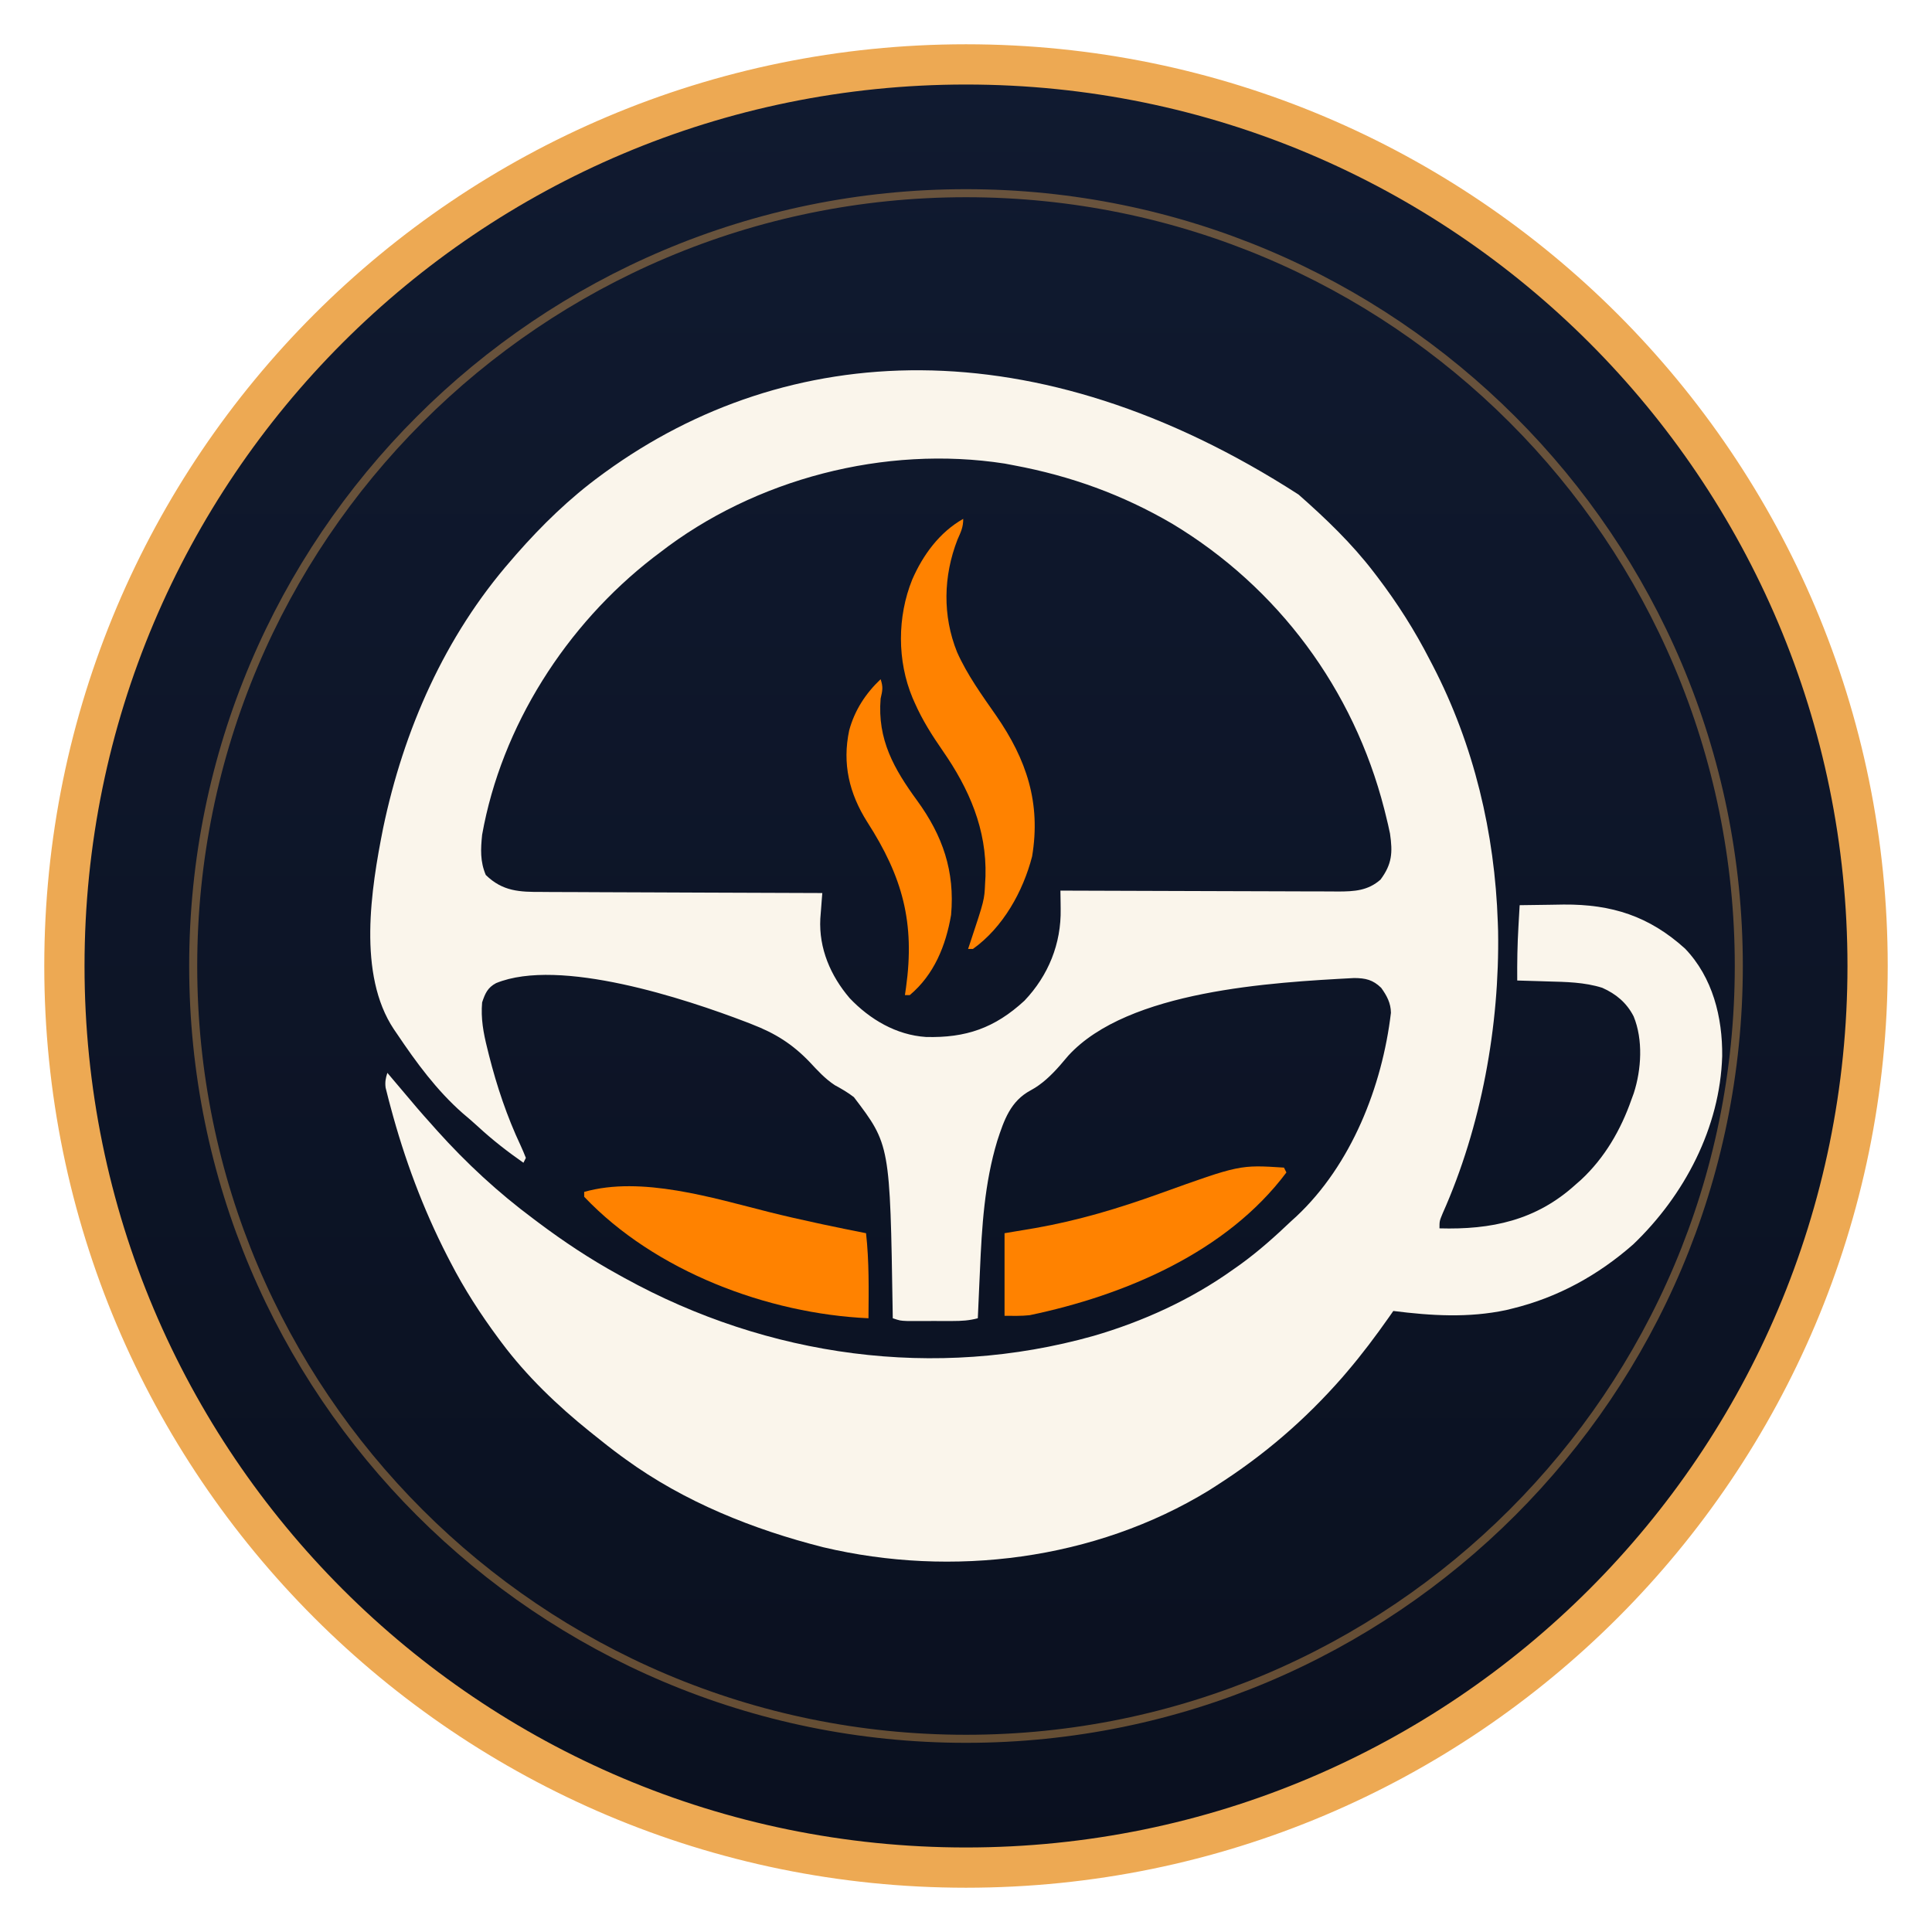
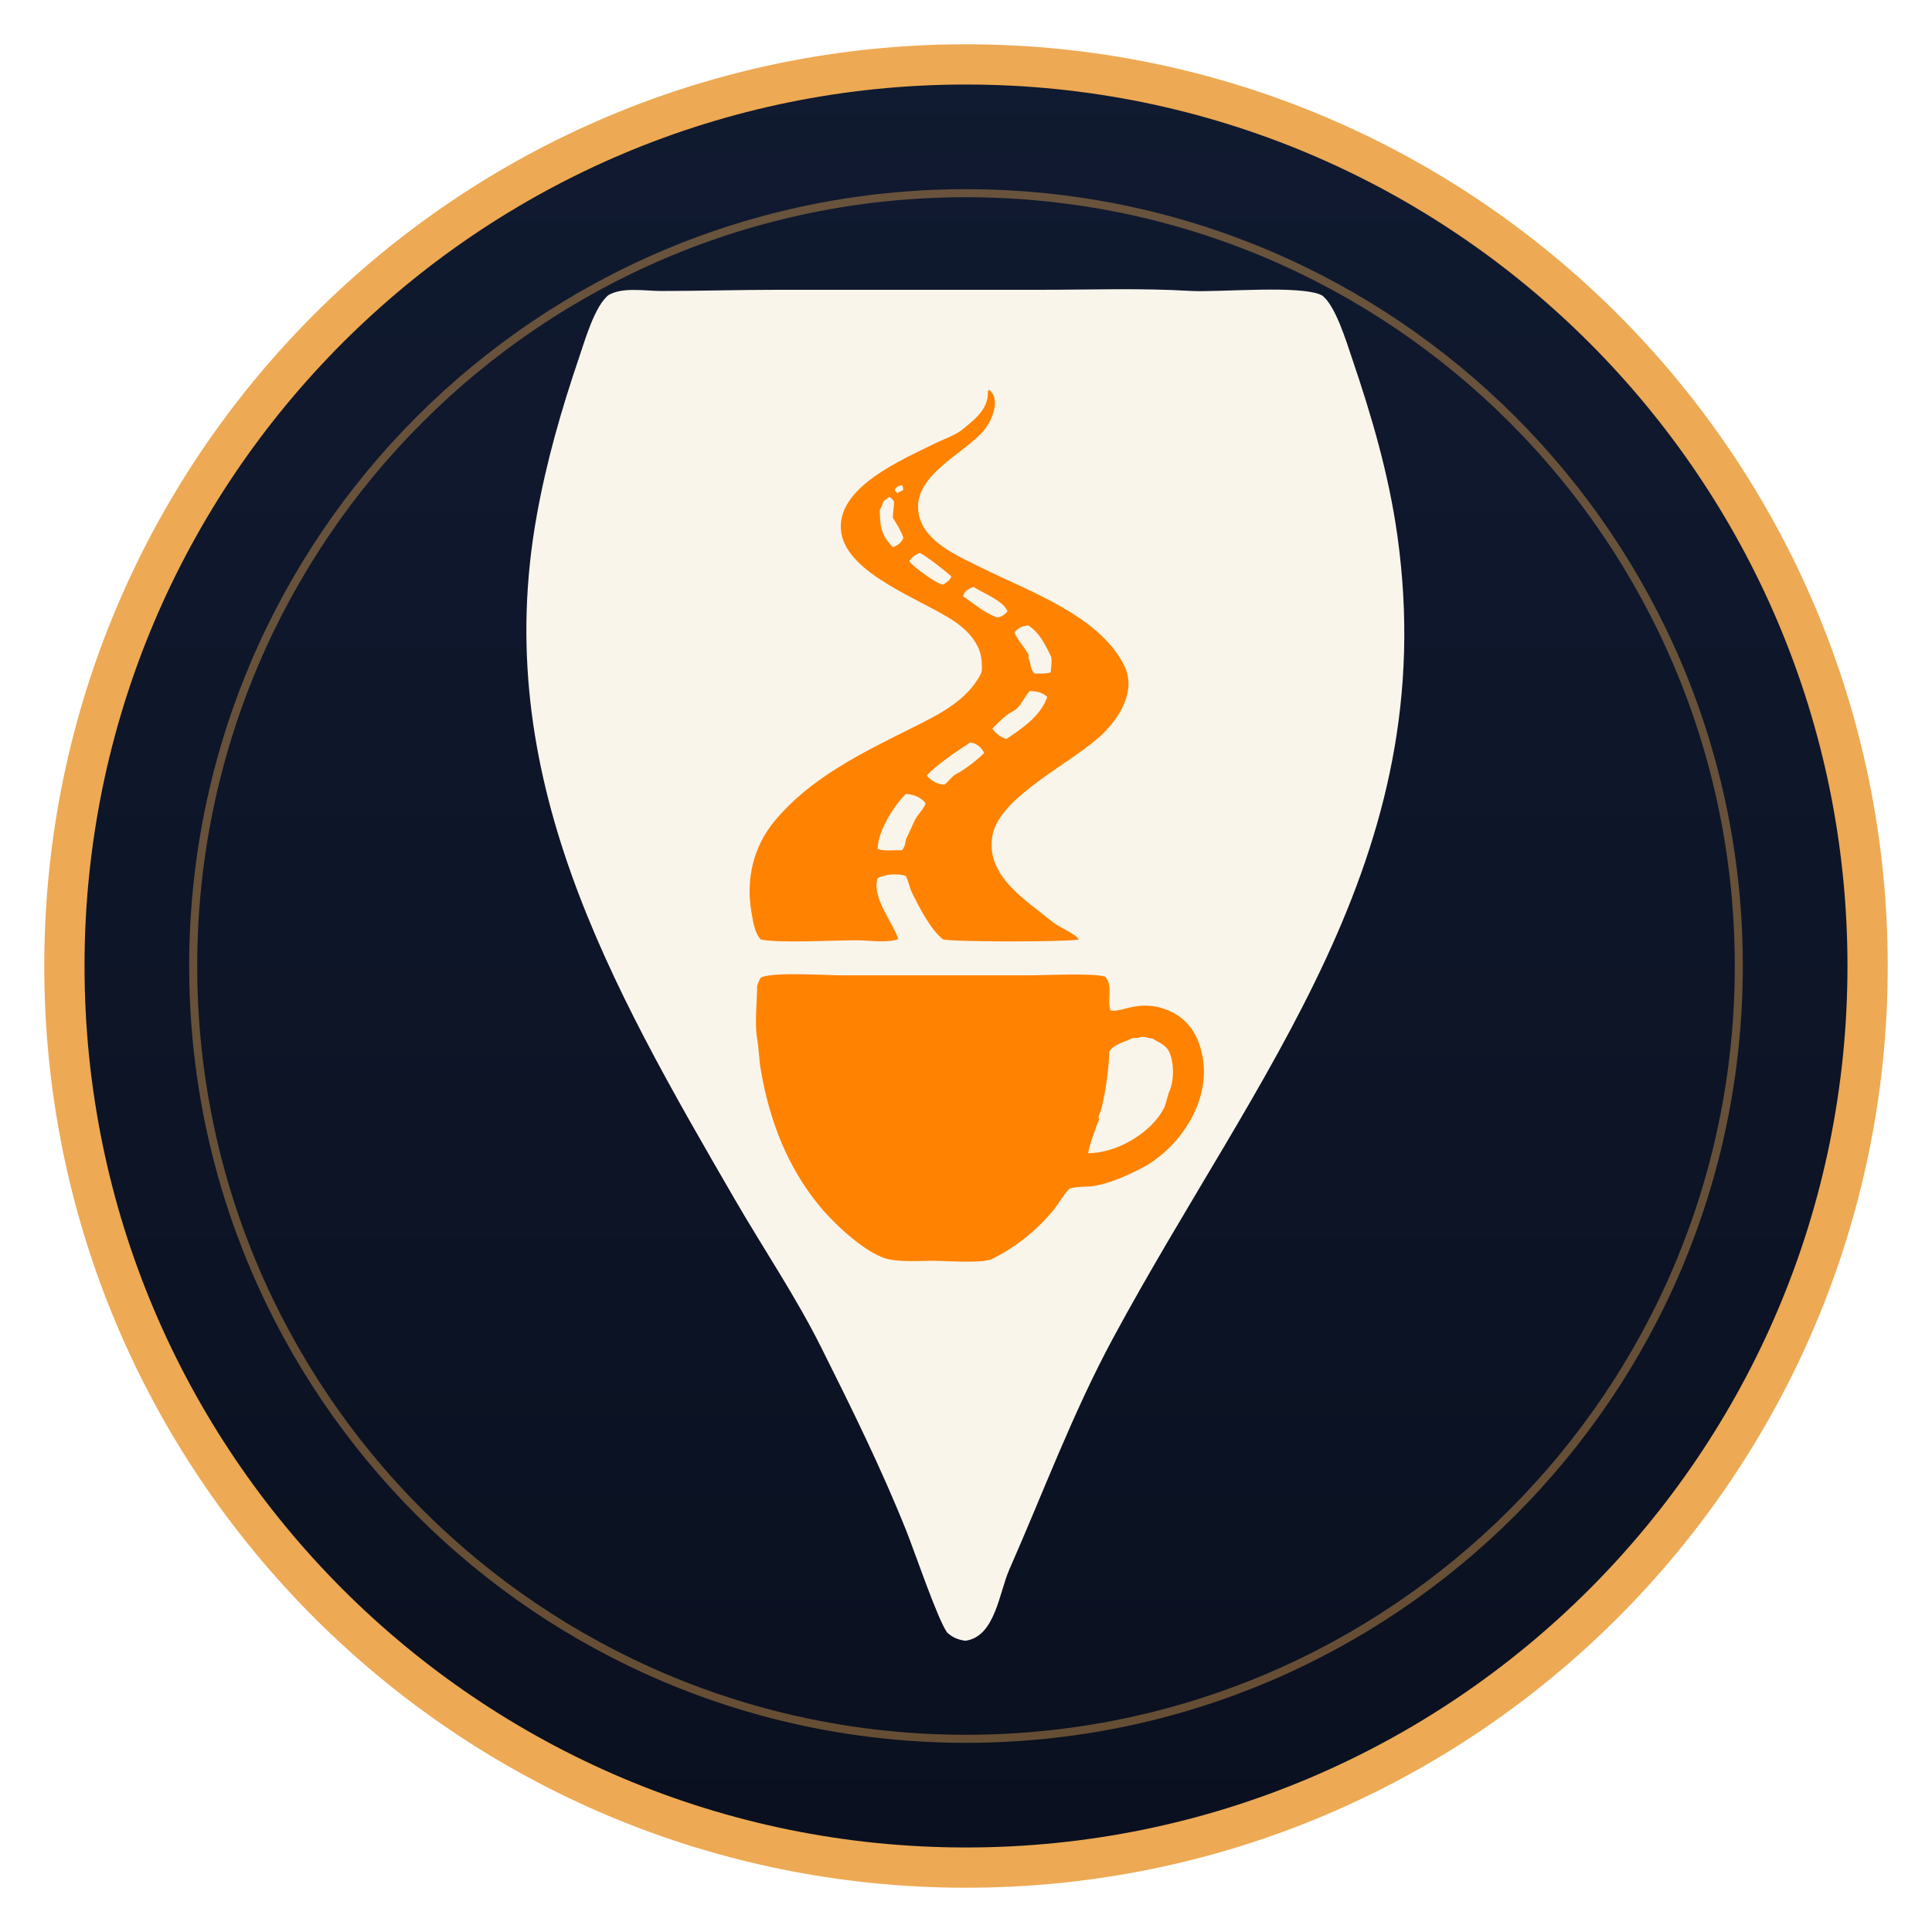
<svg xmlns="http://www.w3.org/2000/svg" viewBox="0 0 240 240" role="img" aria-label="Knox Pick-Me-Up emblem">
  <defs>
    <linearGradient id="badge-m" x1="0" y1="0" x2="0" y2="1">
      <stop offset="0%" stop-color="#101a30" />
      <stop offset="100%" stop-color="#0a101f" />
    </linearGradient>
  </defs>
  <circle cx="120" cy="120" r="112" fill="url(#badge-m)" stroke="#eda953" stroke-width="5" />
  <circle cx="120" cy="120" r="96" fill="none" stroke="#eda953" stroke-width="1" opacity=".4" />
-   <g transform="translate(41.48,32.76) scale(0.30184)">
-     <g fill="#faf5eb" fill-rule="evenodd">
-       <path d="M0 0 C11.198 9.868 21.912 20.117 31 32 C31.494 32.645 31.988 33.289 32.497 33.954 C40.726 44.789 47.795 55.896 54 68 C54.413 68.792 54.827 69.584 55.253 70.399 C72.18 103.07 80.767 139.317 82 176 C82.021 176.603 82.021 176.603 82.125 179.656 C82.77 218.651 75.233 260.133 59.301 295.848 C58 299 58 299 58 302 C79.308 302.602 97.748 298.763 114 284 C114.733 283.358 115.467 282.716 116.223 282.055 C125.968 272.995 132.629 261.497 137 249 C137.318 248.132 137.637 247.265 137.965 246.371 C141.11 236.646 141.859 224.363 137.902 214.754 C135.015 209.142 130.715 205.557 125 203 C117.628 200.679 110.105 200.579 102.438 200.375 C101.838 200.356 101.838 200.356 98.803 200.258 C95.869 200.164 92.935 200.079 90 200 C89.942 192.563 90.06 185.174 90.5 177.75 C90.548 176.898 90.595 176.046 90.645 175.168 C90.76 173.112 90.88 171.056 91 169 C95.016 168.924 99.032 168.871 103.048 168.835 C105.068 168.813 107.087 168.775 109.105 168.736 C128.962 168.59 144.31 173.531 159.07 186.871 C170.451 198.737 174.512 215.132 174.352 231.131 C173.456 260.567 158.806 288.418 137.762 308.57 C123.353 321.247 106.74 330.435 88 335 C87.14 335.211 86.28 335.423 85.395 335.641 C69.913 338.92 54.57 337.967 39 336 C38.383 336.883 37.765 337.766 37.129 338.676 C31.71 346.376 26.123 353.837 20 361 C19.352 361.761 18.703 362.521 18.035 363.305 C2.555 380.954 -14.239 395.391 -34 408 C-34.962 408.616 -35.923 409.232 -36.914 409.867 C-83.807 438.531 -142.57 445.823 -195.617 433.239 C-224.447 425.938 -252.819 414.579 -277 397 C-277.576 396.583 -278.151 396.166 -278.744 395.736 C-282.582 392.925 -286.303 389.993 -290 387 C-290.514 386.588 -291.029 386.177 -291.559 385.753 C-304.969 374.983 -317.702 362.804 -328 349 C-328.458 348.386 -328.917 347.772 -329.389 347.139 C-336.755 337.186 -343.325 327.004 -349 316 C-349.426 315.179 -349.853 314.357 -350.292 313.511 C-360.369 293.872 -368 273.323 -373.688 252 C-373.944 251.045 -374.2 250.09 -374.464 249.105 C-374.686 248.225 -374.908 247.345 -375.137 246.438 C-375.33 245.673 -375.523 244.909 -375.721 244.121 C-376.027 241.797 -375.713 240.217 -375 238 C-374.287 238.846 -373.574 239.691 -372.84 240.562 C-361.892 253.537 -361.892 253.537 -357 259 C-356.165 259.94 -355.329 260.879 -354.469 261.848 C-342.464 275.2 -329.402 287.281 -315 298 C-314.312 298.518 -313.624 299.036 -312.915 299.57 C-302.352 307.497 -291.572 314.64 -280 321 C-279.138 321.478 -278.276 321.956 -277.387 322.449 C-218.41 354.939 -149.524 364.575 -84.448 346.283 C-64.108 340.382 -44.256 331.338 -27 319 C-25.983 318.285 -24.966 317.569 -23.918 316.832 C-16.431 311.402 -9.687 305.362 -3 299 C-2.292 298.357 -1.585 297.714 -0.855 297.051 C21.735 275.841 34.435 243.583 38.019 213.293 C37.986 209.284 36.311 206.195 34 203 C30.578 199.685 27.579 199.01 22.875 198.98 C-10.736 200.776 -70.108 204.009 -94.746 230.906 C-95.915 232.26 -97.075 233.62 -98.227 234.988 C-101.707 238.936 -105.596 242.717 -110.262 245.207 C-118.569 249.65 -121.215 257.472 -124 266 C-129.273 283.444 -130.349 301.349 -131.125 319.438 C-131.212 321.344 -131.299 323.251 -131.387 325.158 C-131.598 329.772 -131.801 334.386 -132 339 C-135.553 339.963 -138.718 340.129 -142.41 340.133 C-143.647 340.134 -144.884 340.135 -146.158 340.137 C-147.447 340.133 -148.735 340.129 -150.062 340.125 C-151.355 340.129 -152.647 340.133 -153.979 340.137 C-155.214 340.135 -156.45 340.134 -157.723 340.133 C-158.855 340.132 -159.986 340.131 -161.153 340.129 C-164 340 -164 340 -167 339 C-167.007 338.502 -167.007 338.502 -167.044 335.984 C-168.124 267.571 -168.124 267.571 -183 248 C-185.516 246.057 -188.073 244.585 -190.863 243.066 C-194.916 240.397 -197.892 237.095 -201.188 233.562 C-208.346 226.106 -215.4 221.703 -225 218 C-225.38 217.851 -225.38 217.851 -227.302 217.097 C-252.178 207.566 -304.145 190.365 -330.27 201.078 C-333.772 202.944 -334.788 205.363 -336 209 C-336.592 215.564 -335.471 221.596 -333.875 227.938 C-333.763 228.393 -333.763 228.393 -333.195 230.698 C-329.933 243.6 -325.769 256.005 -320.096 268.052 C-319.343 269.677 -318.664 271.336 -318 273 C-318.33 273.66 -318.66 274.32 -319 275 C-325.589 270.403 -331.767 265.6 -337.668 260.145 C-339.735 258.243 -341.85 256.431 -344 254.625 C-354.723 245.186 -363.066 233.795 -371 222 C-371.219 221.68 -371.219 221.68 -372.325 220.062 C-387.339 197.537 -381.737 162.382 -376.75 137.312 C-368.299 96.866 -351.371 58.31 -324 27 C-323.66 26.606 -323.66 26.606 -321.941 24.609 C-311.311 12.516 -300.007 1.503 -287 -8 C-286.46 -8.395 -285.92 -8.791 -285.364 -9.198 C-210.647 -63.408 -108.451 -69.916 0 0 Z M-263 24 C-263.864 24.654 -264.727 25.307 -265.617 25.98 C-301.345 53.661 -328.003 95.188 -336 140 C-336.616 145.963 -336.848 150.986 -334.5 156.562 C-327.541 163.348 -320.601 163.586 -311.342 163.546 C-310.092 163.556 -308.843 163.567 -307.555 163.577 C-304.15 163.602 -300.747 163.608 -297.342 163.608 C-293.776 163.611 -290.21 163.636 -286.644 163.659 C-279.901 163.7 -273.158 163.72 -266.415 163.733 C-258.734 163.749 -251.053 163.788 -243.372 163.828 C-227.582 163.91 -211.791 163.964 -196 164 C-196.077 164.963 -196.153 165.927 -196.232 166.919 C-196.328 168.182 -196.425 169.444 -196.524 170.745 C-196.621 171.997 -196.718 173.249 -196.819 174.539 C-197.46 186.784 -192.59 198.072 -184.75 207.25 C-176.463 215.989 -165.563 222.441 -153.348 223.238 C-136.896 223.668 -125.033 219.573 -112.812 208.312 C-102.951 197.953 -97.639 184.796 -97.902 170.578 C-97.909 169.845 -97.916 169.113 -97.924 168.358 C-97.942 166.572 -97.97 164.786 -98 163 C-97.373 163.003 -96.745 163.006 -96.099 163.008 C-80.816 163.075 -65.534 163.124 -50.251 163.155 C-42.86 163.171 -35.47 163.192 -28.079 163.226 C-21.636 163.256 -15.193 163.276 -8.75 163.282 C-5.339 163.286 -1.929 163.295 1.481 163.317 C5.292 163.339 9.103 163.342 12.914 163.341 C14.039 163.351 15.164 163.362 16.323 163.373 C22.975 163.347 28.532 163.056 33.742 158.465 C38.476 152.082 38.786 147.383 37.64 139.536 C37.135 137.046 36.559 134.589 35.938 132.125 C35.825 131.672 35.825 131.672 35.256 129.381 C22.648 80.181 -8.407 38.223 -52 12 C-72.456 0.05 -93.741 -7.639 -117 -12 C-118.293 -12.246 -119.586 -12.492 -120.918 -12.746 C-170.15 -20.397 -223.714 -6.516 -263 24 Z " transform="translate(397,95)" />
-     </g>
-     <g fill="#ff8200">
-       <path d="M0 0 C0 3.506 -0.961 5.362 -2.375 8.562 C-8.198 23.552 -8.574 39.846 -2.539 54.848 C1.662 64.261 7.687 72.557 13.553 80.985 C26.068 99.068 32.014 116.901 28.344 138.941 C24.591 153.419 16.355 168.175 4 177 C3.34 177 2.68 177 2 177 C2.144 176.571 2.144 176.571 2.871 174.398 C8.699 156.855 8.699 156.855 9 150 C9.052 149.049 9.103 148.097 9.156 147.117 C9.715 127.791 2.428 111.109 -8.426 95.473 C-12.866 89.069 -16.859 82.778 -20 75.625 C-20.278 74.996 -20.557 74.366 -20.844 73.718 C-27.237 58.446 -27.178 40.3 -21 25 C-16.588 14.874 -9.756 5.503 0 0 Z " transform="translate(259,105)" />
-       <path d="M0 0 C1.126 3.379 0.747 4.603 0 8 C-1.379 24.789 5.47 36.865 15.062 50 C25.526 64.386 30.613 79.022 29 97 C26.856 109.619 22.002 121.627 12 130 C11.34 130 10.68 130 10 130 C10.072 129.504 10.072 129.504 10.438 126.992 C14.182 100.177 9.039 81.383 -5.498 58.774 C-12.931 47.015 -15.839 34.769 -12.938 21.062 C-10.695 12.787 -6.192 5.879 0 0 Z " transform="translate(225,171)" />
-       <path d="M0 0 C0.165 0.33 0.165 0.33 1 2 C-23.58 34.836 -65.547 52.57 -104.664 60.738 C-108.089 61.122 -111.554 61 -115 61 C-115 49.78 -115 38.56 -115 27 C-110.813 26.299 -106.626 25.598 -102.312 24.875 C-84.56 21.745 -68.052 16.776 -51.132 10.687 C-18.159 -1.174 -18.159 -1.174 0 0 Z " transform="translate(391,372)" />
-       <path d="M0 0 C6.548 1.641 13.12 3.135 19.719 4.555 C20.62 4.749 21.521 4.944 22.45 5.144 C28.3 6.396 34.162 7.583 40.031 8.742 C41.335 20.394 41.128 32.033 41.031 43.742 C-0.475 41.876 -46.891 24.398 -75.969 -6.258 C-75.969 -6.918 -75.969 -7.578 -75.969 -8.258 C-52.413 -14.962 -22.839 -5.728 0 0 Z " transform="translate(178.9688,390.2578)" />
-     </g>
+   <g transform="translate(65.28,36.00) scale(0.54716)">
+     <path d="M180.88,1.3 C183.87,3.56 186.35,11.71 187.6,15.41 C192.11,28.65 195.99,41.88 197.94,55.78 C208.23,129.26 166.03,177.56 133.41,237.98 C124.23,254.99 117.59,272.95 109.83,290.57 C107.53,295.8 106.62,305.81 99.87,306.71 C98.21,306.49 96.98,305.98 95.73,304.85 C93.6,301.96 88.29,286.33 86.48,281.81 C80.78,267.56 73.99,253.82 67.13,240.11 C61.37,228.57 54.06,217.79 47.6,206.64 C19.05,157.42 -8.06,110.22 2.55,51.26 C4.76,38.97 8.13,27.23 12.15,15.41 C13.47,11.54 15.72,3.64 18.86,1.19 C22.09,-0.67 27.16,0.27 30.81,0.27 C39.59,0.27 48.32,0 57.1,0 C77.03,0 96.95,0 116.87,0 C128.17,0 139.61,-0.42 150.86,0.25 C157.34,0.64 176.29,-1.21 180.88,1.3 Z" fill="#faf5eb" />
+     <path d="M105.18,22.66 C108.05,24.71 105.87,29.77 104.12,31.87 C99.58,37.31 87.8,42.08 89.24,50.73 C90.34,57.29 98.44,60.55 103.59,63.13 C114.27,68.47 130.24,73.94 135.9,85.26 C138.7,90.86 135.09,96.78 131.21,100.66 C124.71,107.17 107.5,114.91 105.98,124.04 C104.46,133.16 113.61,138.5 119.52,143.43 C121.02,144.68 124.84,146.17 125.63,147.5 C123.01,148.08 97.44,148.08 94.82,147.5 C91.98,145.29 89.43,140.26 87.83,137.05 C87.18,135.77 87.01,134.31 86.32,133.07 C84.47,132.45 81.65,132.65 79.95,133.6 C78.52,137.89 83.35,143.53 84.64,147.41 C82.07,148.37 77.99,147.68 75.17,147.68 C70.31,147.68 57.3,148.37 53.39,147.5 C51.91,145.78 51.62,143.19 51.26,141.04 C50.04,133.72 51.74,126.39 56.57,120.58 C64.77,110.74 76.39,105.14 87.65,99.51 C93.58,96.55 100.3,93.34 103.41,87.12 C103.72,86.49 103.59,85.67 103.59,84.99 C103.59,80.72 100.62,77.44 97.21,75.17 C89.93,70.31 73.28,64.62 71.71,55.25 C70,44.97 85.73,38.5 92.96,34.88 C95,33.86 97.56,33.09 99.34,31.61 C101.68,29.65 104.37,27.67 104.91,24.44 C105.03,23.72 104.88,23.16 105.18,22.66 Z" fill="#ff8200" />
+     <path d="M131.65,156 C133.45,158.05 131.99,161.18 132.8,163.61 C135.55,164.22 139.84,160.54 146.88,164.05 C151.09,166.16 153.06,170.16 153.78,174.5 C155.46,184.57 148.31,195.21 139.44,199.65 C136.23,201.25 132.67,202.86 129.08,203.45 C127.24,203.76 125.3,203.47 123.51,204.07 C122.04,205.54 121.12,207.43 119.79,209.03 C115.93,213.66 111.32,217.34 105.98,220.01 C103.77,221.11 95.56,220.45 92.7,220.45 C89.45,220.45 86.04,220.71 82.87,220.19 C77.71,219.33 70.17,212.12 66.93,208.23 C59.4,199.19 55.29,188.33 53.39,176.89 C53.01,174.61 52.97,172.27 52.59,169.99 C51.97,166.24 52.59,161.84 52.59,158.03 C52.82,157.36 53.04,156.79 53.39,156.18 C55.89,154.79 68.35,155.64 71.98,155.64 C86.14,155.64 100.31,155.64 114.48,155.64 C117.49,155.64 129.76,155.05 131.65,156 Z" fill="#ff8200" />
+     <path d="M85.52,44.36 C85.98,45.71 85.88,45.38 84.73,45.95 C84.62,46.01 84.59,46.22 84.46,46.22 C84.34,46.22 84.32,45.95 84.2,45.95 C84.2,45.82 83.99,45.8 83.93,45.68 C83.58,44.98 84.94,44.36 85.52,44.36 Z" fill="#faf5eb" />
+     <path d="M82.6,47.01 C83.14,47.37 83.31,47.54 83.67,48.07 C83.67,49.26 83.4,50.48 83.4,51.79 C84.32,53.17 85.27,54.75 85.79,56.31 C85.45,57.33 84.45,58.08 83.4,58.43 C81.27,56.3 80.48,54.28 80.48,51.26 C80.48,50.94 80.34,50.21 80.48,49.93 C80.78,49.33 81.06,48.71 81.27,48.07 C81.73,47.62 82.12,47.34 82.6,47.01 Z" fill="#faf5eb" />
+     <path d="M89.51,59.76 C90.63,60.13 95.78,64.17 96.68,65.07 C96.39,65.95 95.63,66.39 94.82,66.93 C93.5,66.93 87.9,62.79 87.12,61.62 C87.73,60.71 88.46,60.11 89.51,59.76 Z" fill="#faf5eb" />
+     <path d="M101.73,67.46 C103.76,68.82 108.62,70.62 109.43,73.04 C108.86,73.61 108.1,74.37 107.04,74.37 C104.32,73.46 101.75,71.2 99.34,69.59 C99.54,68.96 99.6,68.79 100.13,68.26 C100.65,67.92 101.14,67.66 101.73,67.46 Z" fill="#faf5eb" />
+     <path d="M114.21,76.23 C116.8,77.96 118,80.63 119.26,83.13 C119.65,83.92 119.26,85.95 119.26,86.85 C118.15,87.22 116.81,87.12 115.54,87.12 C114.51,86.09 114.8,84.85 114.21,83.67 C114.1,83.45 114.32,83.08 114.21,82.87 C113.46,81.38 111.49,79.22 111.02,77.82 C111.68,76.84 112.89,76.23 114.21,76.23 Z" fill="#faf5eb" />
+     <path d="M114.48,91.1 C116.03,91.1 117.49,91.47 118.46,92.43 C117.03,96.7 112.74,99.61 109.16,101.99 C107.88,101.56 106.74,100.75 105.98,99.6 C107.19,98.39 109.08,96.45 110.76,95.62 C112.48,94.76 113.19,92.39 114.48,91.1 Z" fill="#faf5eb" />
+     <path d="M100.93,102.79 C102.25,102.79 103.74,104.06 104.12,105.18 C102.67,106.63 99.71,108.97 97.74,109.96 C96.8,110.43 95.93,111.79 95.09,112.35 C93.6,112.35 91.85,111.35 91.1,110.23 C94.01,107.32 97.56,105.03 100.93,102.79 Z" fill="#faf5eb" />
+     <path d="M86.32,114.48 C88.01,114.48 89.95,115.27 90.84,116.6 C90.37,118 89.11,119 88.45,120.32 C87.79,121.62 87.25,122.99 86.59,124.3 C85.99,125.5 86.57,125.66 85.52,127.22 C83.73,127.22 81.55,127.49 79.95,126.96 C79.95,123.05 83.49,117.3 86.32,114.48 Z" fill="#faf5eb" />
+     <path d="M142.36,169.99 C143.63,170.83 145.3,171.35 146.08,172.91 C147.31,175.37 147.31,179.74 146.08,182.2 C145.96,182.44 145.32,185.05 145.02,185.66 C142.12,191.45 134.17,196.02 127.76,196.02 C127.76,195.01 129.64,189.6 130.15,188.58 C130.29,188.3 130,187.8 130.15,187.52 C131.4,185.02 132.54,176.14 132.54,172.91 C133.63,171.27 135.9,170.83 137.58,169.99 C138.12,169.72 138.88,170 139.44,169.72 C140.18,169.35 141.53,169.99 142.36,169.99 Z" fill="#faf5eb" />
  </g>
</svg>
